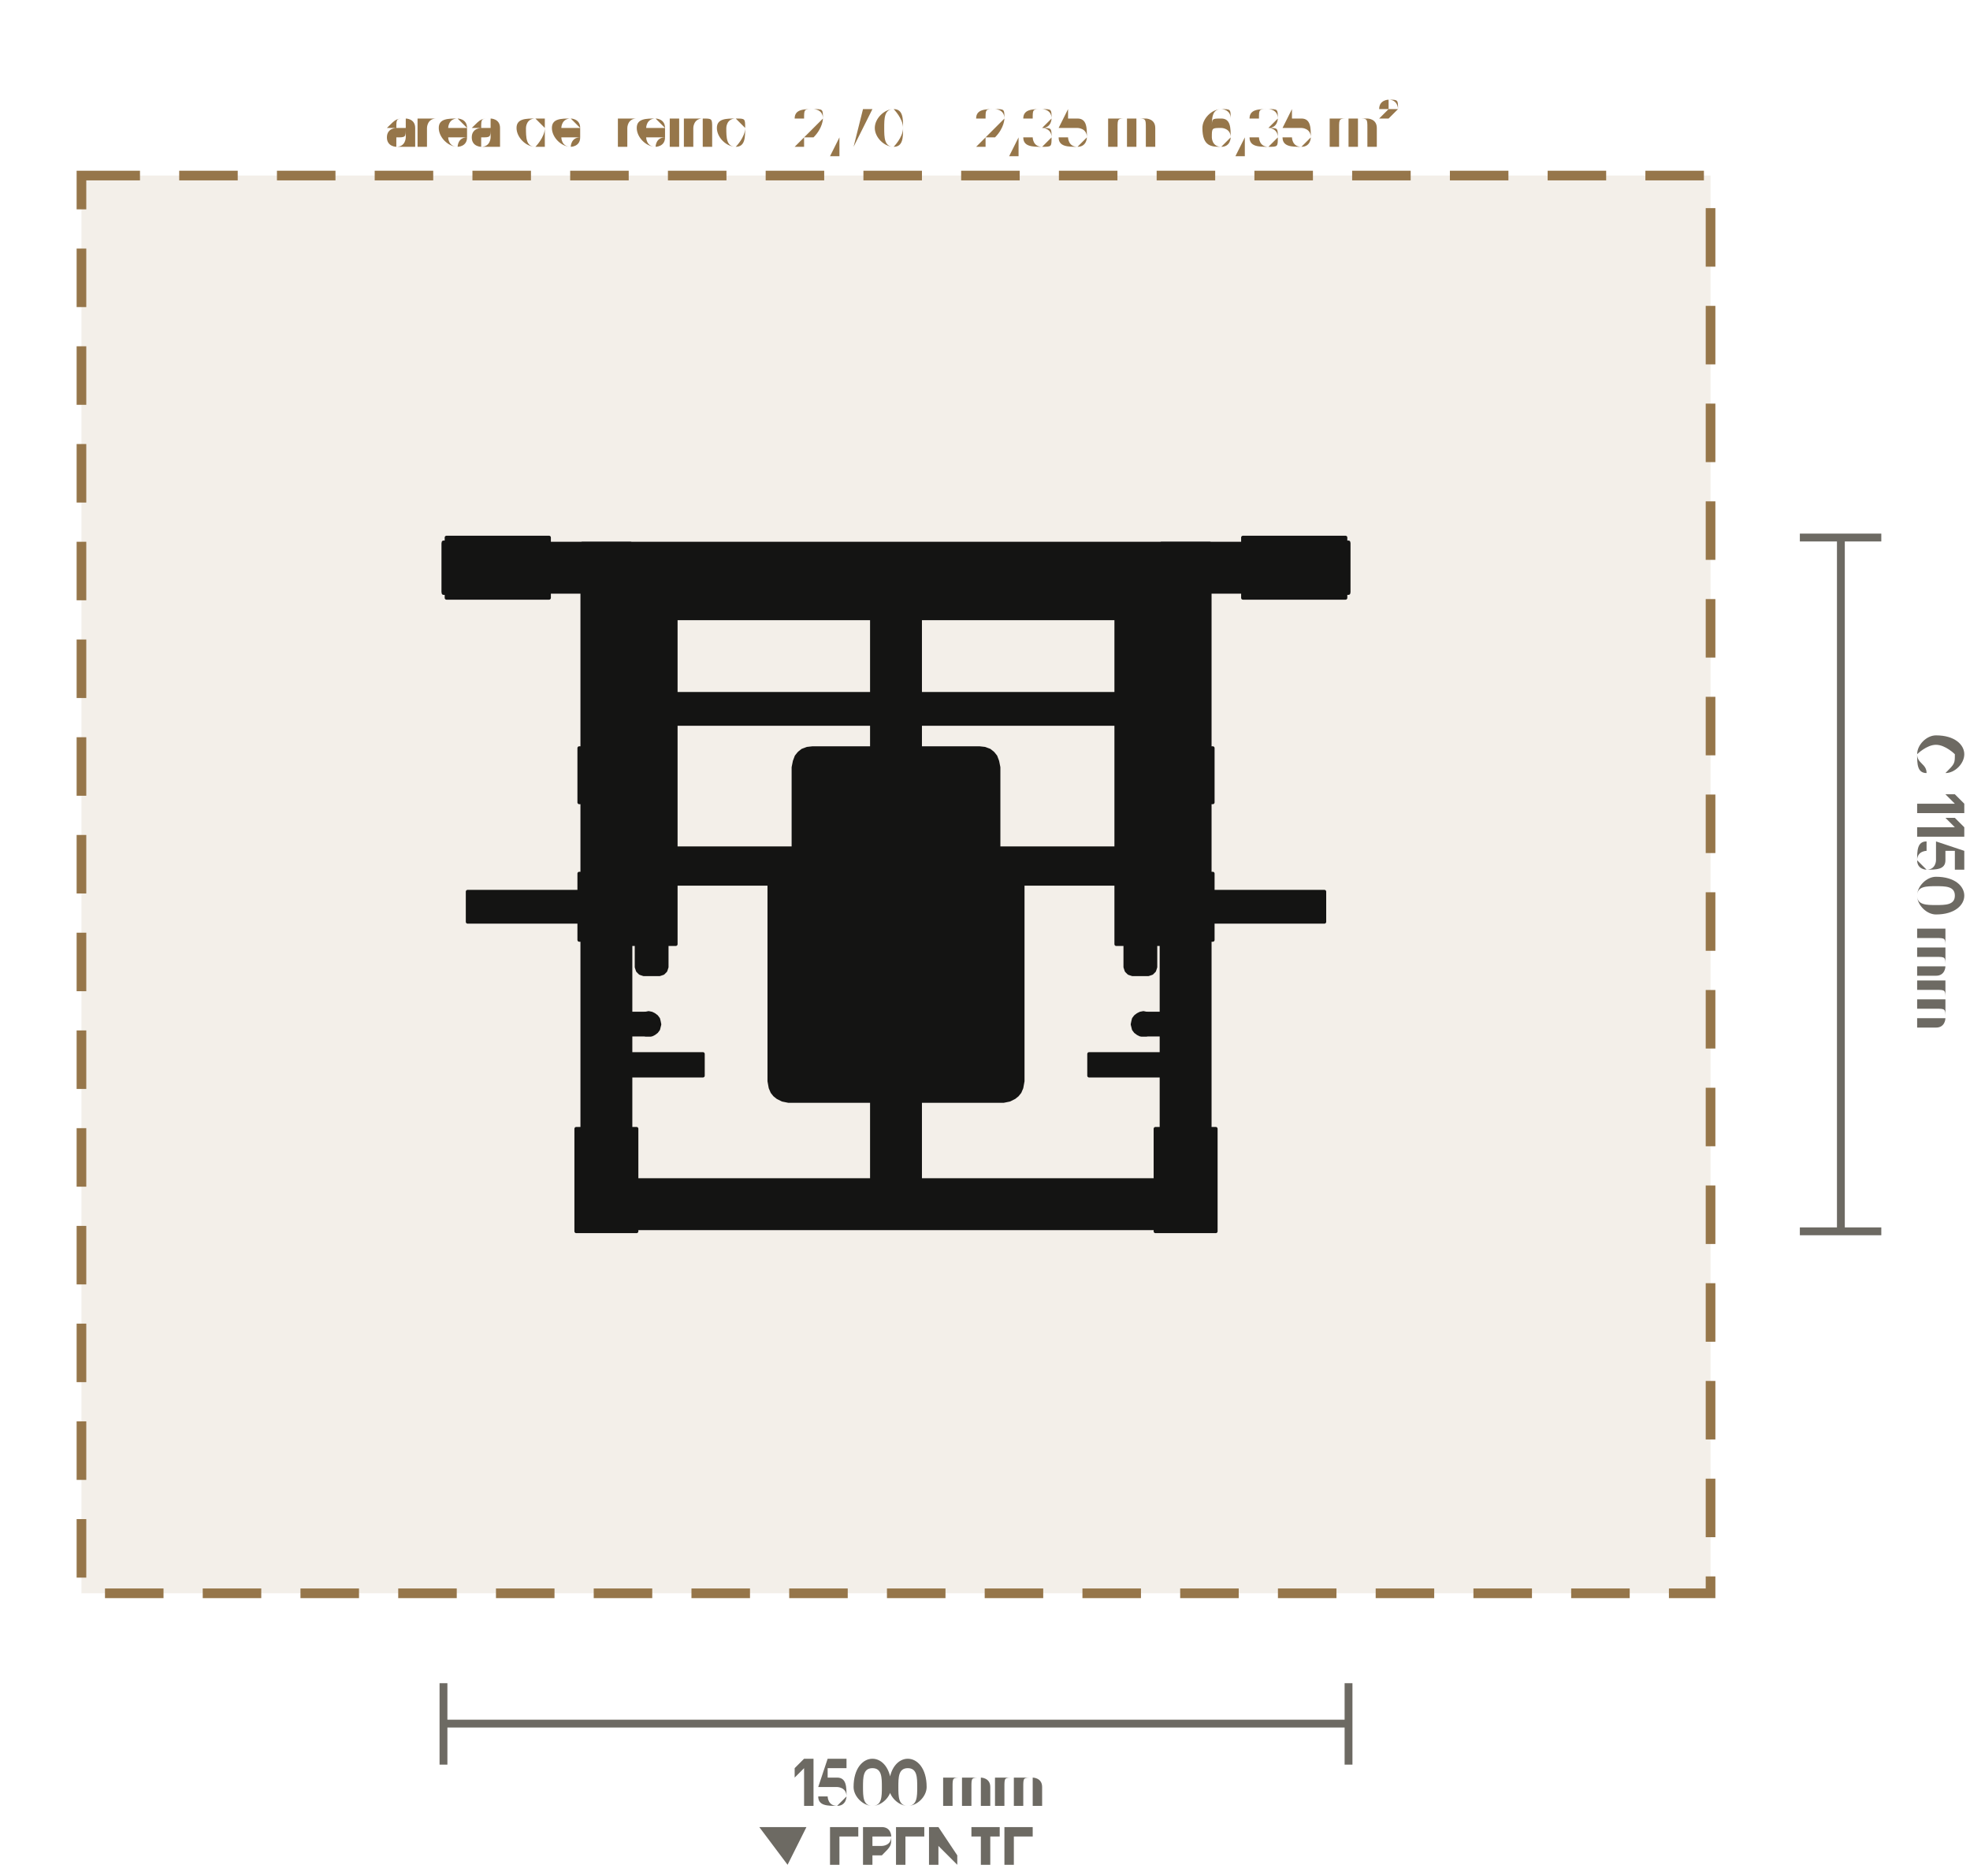
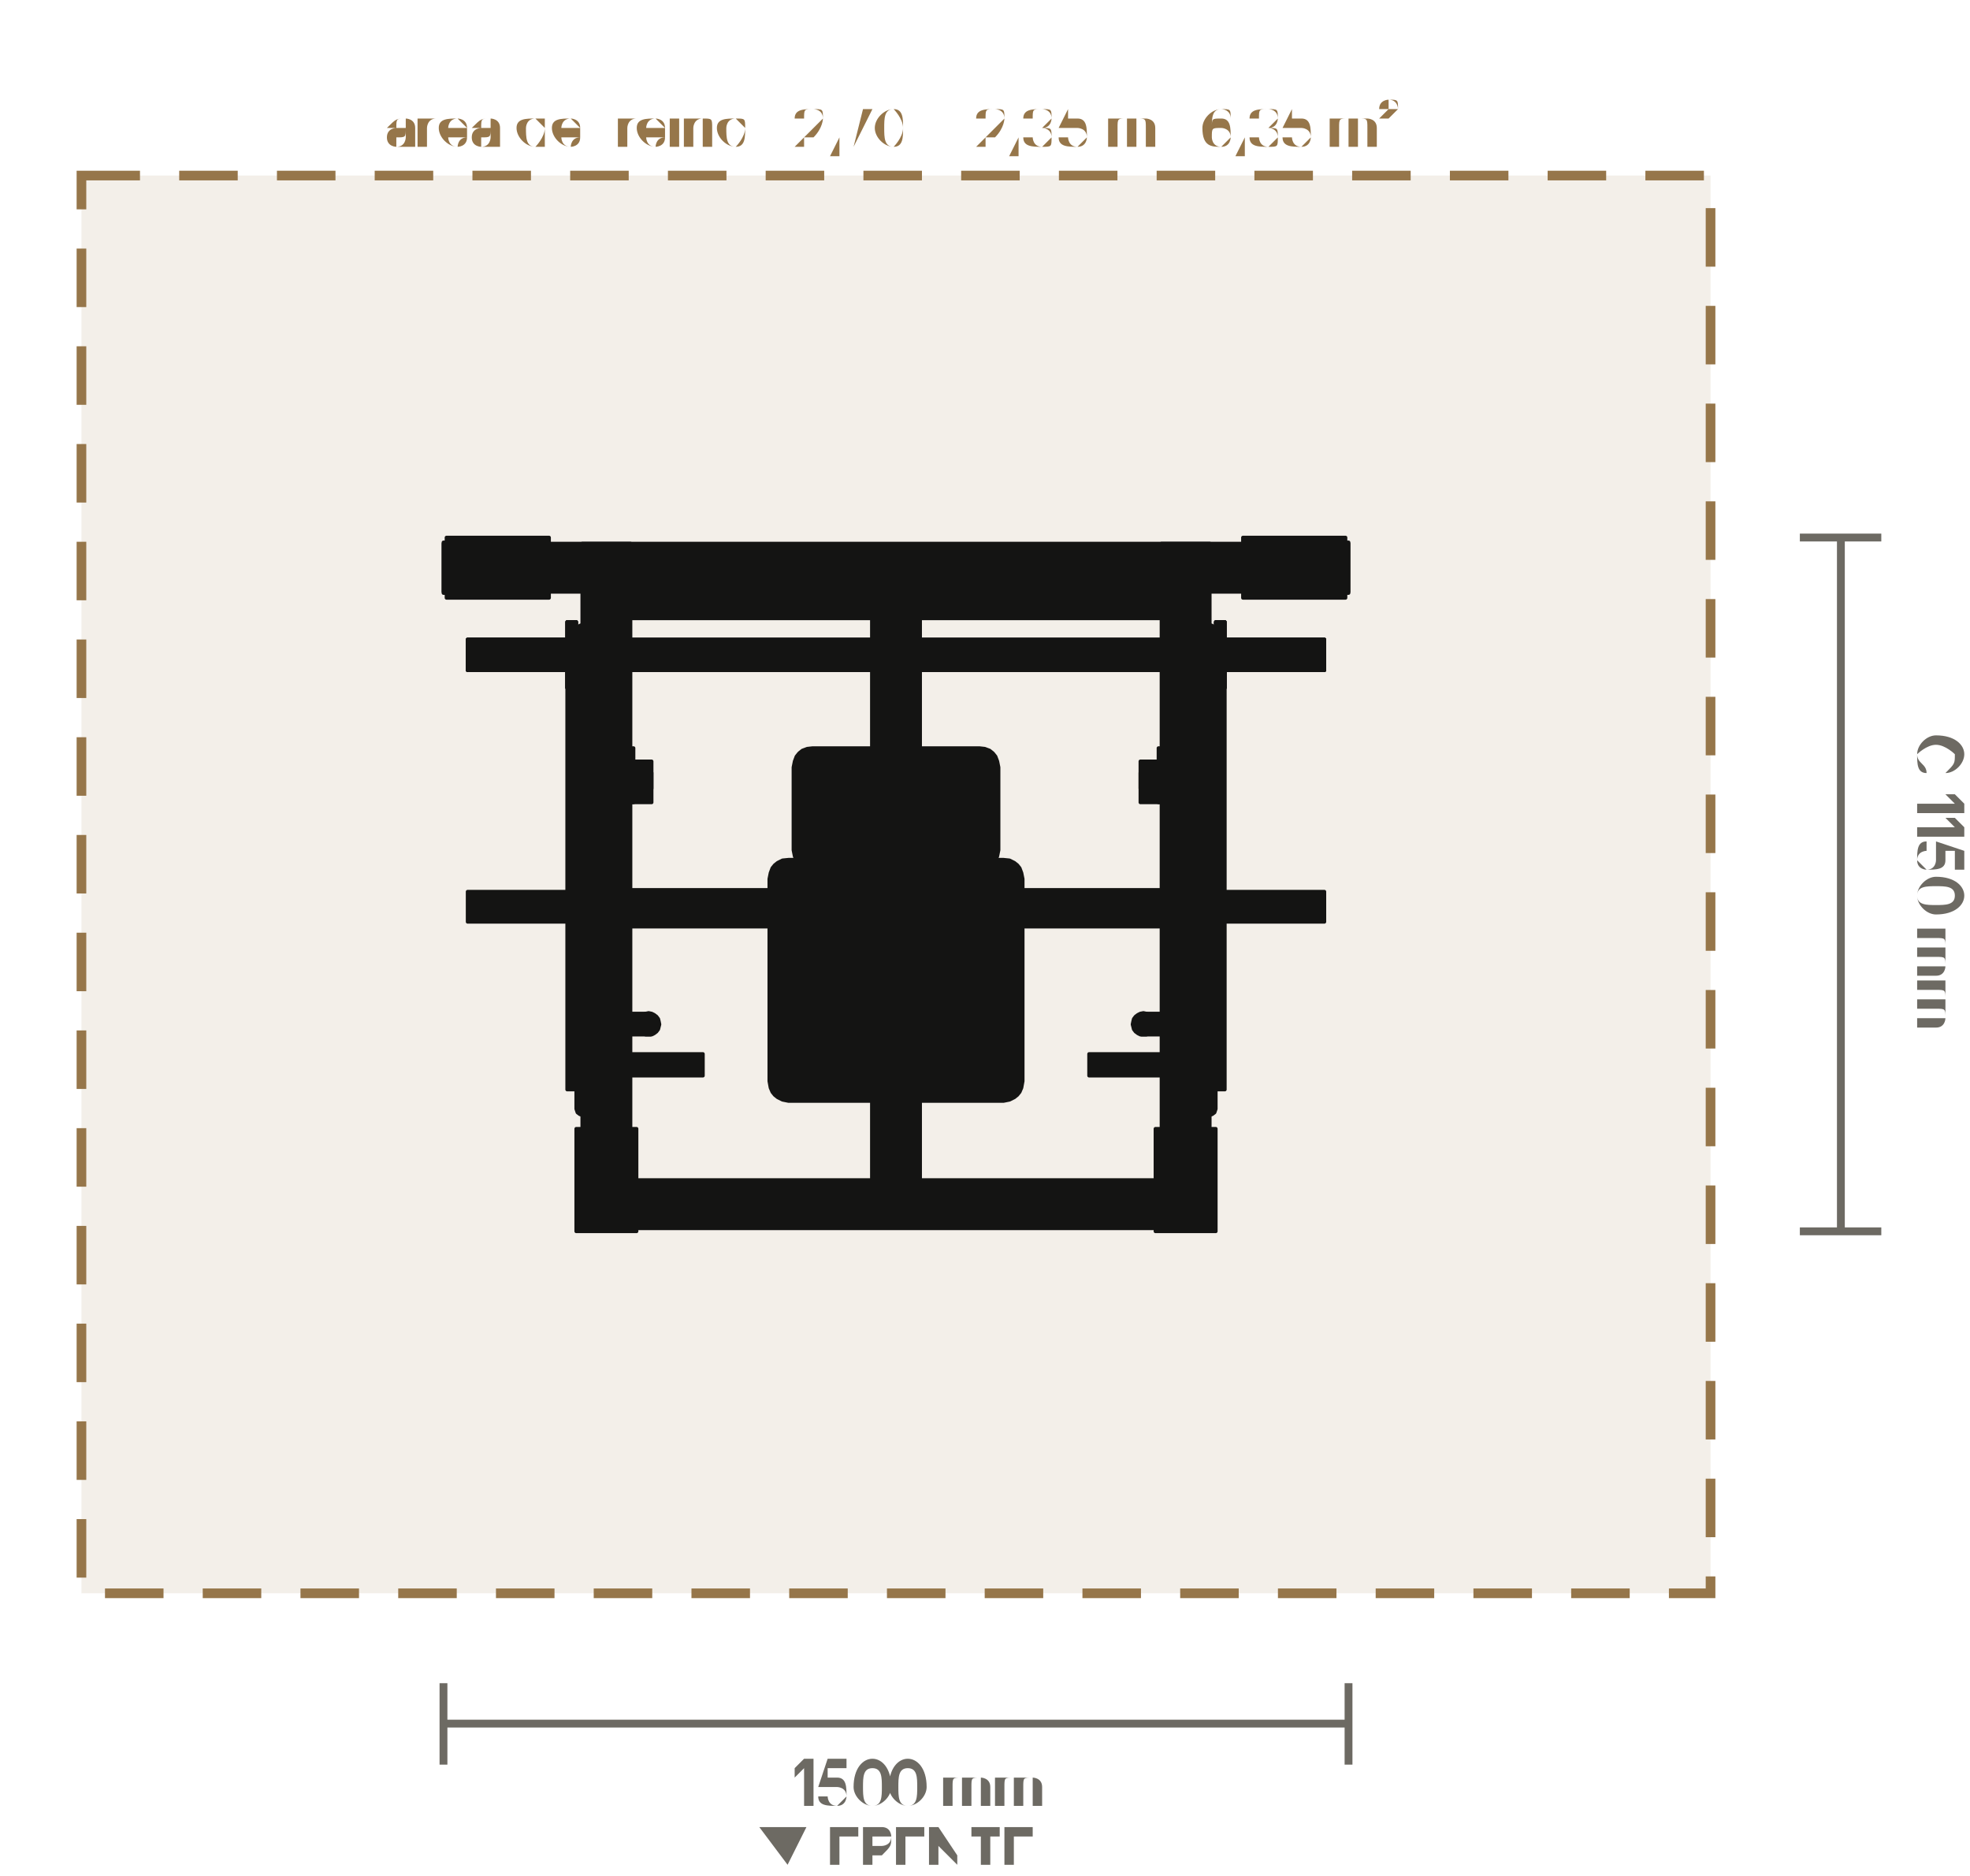
<svg xmlns="http://www.w3.org/2000/svg" viewBox="-1.485 -1.466 3.265 3.109" role="img" aria-label="Planta do Supino Vertical Aberto (LD-A014): 1500 × 1150 mm, com 60 cm de área de treino em volta" data-equipment="LD-A014" data-unit="m">
  <rect class="eq-zone" x="-1.35" y="-1.175" width="2.7" height="2.35" style="fill:#96764a;fill-opacity:.12;stroke:#96764a;stroke-width:0.016;stroke-dasharray:0.097 0.065" />
  <text class="eq-zone-label" x="0" y="-1.224" style="font-family:Barlow,Inter,Arial,sans-serif;font-size:0.092px;fill:#96764a;text-anchor:middle">área de treino · 2,70 × 2,35 m · 6,35 m²</text>
  <g class="eq-parts">
    <polygon class="eq-part" points="-0.52,-0.565 -0.44,-0.565 -0.44,0.57 -0.52,0.57" style="fill:#141413;stroke:#141413;stroke-width:0.006;stroke-linejoin:round" />
    <polygon class="eq-part" points="-0.745,-0.575 -0.575,-0.575 -0.575,-0.475 -0.745,-0.475" style="fill:#141413;stroke:#141413;stroke-width:0.006;stroke-linejoin:round" />
    <polygon class="eq-part" points="-0.726,-0.525 -0.726,-0.528 -0.725,-0.531 -0.723,-0.533 -0.721,-0.535 -0.718,-0.536 -0.715,-0.536 -0.712,-0.536 -0.71,-0.535 -0.707,-0.533 -0.706,-0.531 -0.704,-0.528 -0.704,-0.525 -0.704,-0.522 -0.706,-0.52 -0.707,-0.517 -0.71,-0.516 -0.712,-0.514 -0.715,-0.514 -0.718,-0.514 -0.721,-0.516 -0.723,-0.517 -0.725,-0.52 -0.726,-0.522" style="fill:#141413;stroke:#141413;stroke-width:0.006;stroke-linejoin:round" />
    <polygon class="eq-part" points="-0.616,-0.525 -0.616,-0.528 -0.615,-0.531 -0.613,-0.533 -0.611,-0.535 -0.608,-0.536 -0.605,-0.536 -0.602,-0.536 -0.6,-0.535 -0.597,-0.533 -0.596,-0.531 -0.594,-0.528 -0.594,-0.525 -0.594,-0.522 -0.596,-0.52 -0.597,-0.517 -0.6,-0.516 -0.602,-0.514 -0.605,-0.514 -0.608,-0.514 -0.611,-0.516 -0.613,-0.517 -0.615,-0.52 -0.616,-0.522" style="fill:#141413;stroke:#141413;stroke-width:0.006;stroke-linejoin:round" />
    <polygon class="eq-part" points="-0.53,0.405 -0.43,0.405 -0.43,0.575 -0.53,0.575" style="fill:#141413;stroke:#141413;stroke-width:0.006;stroke-linejoin:round" />
    <polygon class="eq-part" points="-0.491,0.435 -0.491,0.432 -0.489,0.43 -0.488,0.427 -0.485,0.426 -0.483,0.424 -0.48,0.424 -0.477,0.424 -0.474,0.426 -0.472,0.427 -0.47,0.43 -0.469,0.432 -0.469,0.435 -0.469,0.438 -0.47,0.441 -0.472,0.443 -0.474,0.445 -0.477,0.446 -0.48,0.446 -0.483,0.446 -0.485,0.445 -0.488,0.443 -0.489,0.441 -0.491,0.438" style="fill:#141413;stroke:#141413;stroke-width:0.006;stroke-linejoin:round" />
    <polygon class="eq-part" points="-0.491,0.545 -0.491,0.542 -0.489,0.54 -0.488,0.537 -0.485,0.536 -0.483,0.534 -0.48,0.534 -0.477,0.534 -0.474,0.536 -0.472,0.537 -0.47,0.54 -0.469,0.542 -0.469,0.545 -0.469,0.548 -0.47,0.551 -0.472,0.553 -0.474,0.555 -0.477,0.556 -0.48,0.556 -0.483,0.556 -0.485,0.555 -0.488,0.553 -0.489,0.551 -0.491,0.548" style="fill:#141413;stroke:#141413;stroke-width:0.006;stroke-linejoin:round" />
    <polygon class="eq-part" points="-0.75,-0.567 -0.738,-0.567 -0.738,-0.483 -0.75,-0.483" style="fill:#141413;stroke:#141413;stroke-width:0.006;stroke-linejoin:round" />
    <polygon class="eq-part" points="-0.522,0.558 -0.438,0.558 -0.438,0.57 -0.522,0.57" style="fill:#141413;stroke:#141413;stroke-width:0.006;stroke-linejoin:round" />
    <polygon class="eq-part" points="0.44,-0.565 0.52,-0.565 0.52,0.57 0.44,0.57" style="fill:#141413;stroke:#141413;stroke-width:0.006;stroke-linejoin:round" />
    <polygon class="eq-part" points="0.575,-0.575 0.745,-0.575 0.745,-0.475 0.575,-0.475" style="fill:#141413;stroke:#141413;stroke-width:0.006;stroke-linejoin:round" />
    <polygon class="eq-part" points="0.594,-0.525 0.594,-0.528 0.596,-0.531 0.597,-0.533 0.6,-0.535 0.602,-0.536 0.605,-0.536 0.608,-0.536 0.611,-0.535 0.613,-0.533 0.615,-0.531 0.616,-0.528 0.616,-0.525 0.616,-0.522 0.615,-0.52 0.613,-0.517 0.611,-0.516 0.608,-0.514 0.605,-0.514 0.602,-0.514 0.6,-0.516 0.597,-0.517 0.596,-0.52 0.594,-0.522" style="fill:#141413;stroke:#141413;stroke-width:0.006;stroke-linejoin:round" />
    <polygon class="eq-part" points="0.704,-0.525 0.704,-0.528 0.706,-0.531 0.707,-0.533 0.71,-0.535 0.712,-0.536 0.715,-0.536 0.718,-0.536 0.721,-0.535 0.723,-0.533 0.725,-0.531 0.726,-0.528 0.726,-0.525 0.726,-0.522 0.725,-0.52 0.723,-0.517 0.721,-0.516 0.718,-0.514 0.715,-0.514 0.712,-0.514 0.71,-0.516 0.707,-0.517 0.706,-0.52 0.704,-0.522" style="fill:#141413;stroke:#141413;stroke-width:0.006;stroke-linejoin:round" />
    <polygon class="eq-part" points="0.43,0.405 0.53,0.405 0.53,0.575 0.43,0.575" style="fill:#141413;stroke:#141413;stroke-width:0.006;stroke-linejoin:round" />
    <polygon class="eq-part" points="0.469,0.435 0.469,0.432 0.47,0.43 0.472,0.427 0.474,0.426 0.477,0.424 0.48,0.424 0.483,0.424 0.485,0.426 0.488,0.427 0.489,0.43 0.491,0.432 0.491,0.435 0.491,0.438 0.489,0.441 0.488,0.443 0.485,0.445 0.483,0.446 0.48,0.446 0.477,0.446 0.474,0.445 0.472,0.443 0.47,0.441 0.469,0.438" style="fill:#141413;stroke:#141413;stroke-width:0.006;stroke-linejoin:round" />
    <polygon class="eq-part" points="0.469,0.545 0.469,0.542 0.47,0.54 0.472,0.537 0.474,0.536 0.477,0.534 0.48,0.534 0.483,0.534 0.485,0.536 0.488,0.537 0.489,0.54 0.491,0.542 0.491,0.545 0.491,0.548 0.489,0.551 0.488,0.553 0.485,0.555 0.483,0.556 0.48,0.556 0.477,0.556 0.474,0.555 0.472,0.553 0.47,0.551 0.469,0.548" style="fill:#141413;stroke:#141413;stroke-width:0.006;stroke-linejoin:round" />
    <polygon class="eq-part" points="0.738,-0.567 0.75,-0.567 0.75,-0.483 0.738,-0.483" style="fill:#141413;stroke:#141413;stroke-width:0.006;stroke-linejoin:round" />
    <polygon class="eq-part" points="0.438,0.558 0.522,0.558 0.522,0.57 0.438,0.57" style="fill:#141413;stroke:#141413;stroke-width:0.006;stroke-linejoin:round" />
    <polygon class="eq-part" points="-0.75,-0.565 0.75,-0.565 0.75,-0.485 -0.75,-0.485" style="fill:#141413;stroke:#141413;stroke-width:0.006;stroke-linejoin:round" />
    <polygon class="eq-part" points="-0.48,0.49 0.48,0.49 0.48,0.57 -0.48,0.57" style="fill:#141413;stroke:#141413;stroke-width:0.006;stroke-linejoin:round" />
    <polygon class="eq-part" points="-0.04,-0.525 0.04,-0.525 0.04,0.53 -0.04,0.53" style="fill:#141413;stroke:#141413;stroke-width:0.006;stroke-linejoin:round" />
    <polygon class="eq-part" points="-0.035,0.136 -0.035,0.133 -0.033,0.13 -0.032,0.127 -0.029,0.125 -0.026,0.124 -0.023,0.124 0.023,0.124 0.026,0.124 0.029,0.125 0.032,0.127 0.033,0.13 0.035,0.133 0.035,0.136 0.035,0.182 0.035,0.185 0.033,0.188 0.032,0.19 0.029,0.192 0.026,0.193 0.023,0.194 -0.023,0.194 -0.026,0.193 -0.029,0.192 -0.032,0.19 -0.033,0.188 -0.035,0.185 -0.035,0.182" style="fill:#141413;stroke:#141413;stroke-width:0.006;stroke-linejoin:round" />
    <polygon class="eq-part" points="0.035,0.136 0.047,0.136 0.047,0.181 0.035,0.181" style="fill:#141413;stroke:#141413;stroke-width:0.006;stroke-linejoin:round" />
    <polygon class="eq-part" points="0.033,0.159 0.033,0.157 0.033,0.155 0.033,0.154 0.034,0.153 0.034,0.152 0.035,0.152 0.115,0.152 0.116,0.152 0.116,0.153 0.117,0.154 0.117,0.155 0.117,0.157 0.117,0.159 0.117,0.161 0.117,0.162 0.117,0.164 0.116,0.165 0.116,0.166 0.115,0.166 0.035,0.166 0.034,0.166 0.034,0.165 0.033,0.164 0.033,0.162 0.033,0.161" style="fill:#141413;stroke:#141413;stroke-width:0.006;stroke-linejoin:round" />
    <polygon class="eq-part" points="-0.21,-0.009 -0.208,-0.019 -0.205,-0.027 -0.201,-0.032 -0.196,-0.036 -0.188,-0.04 -0.178,-0.041 0.178,-0.041 0.188,-0.04 0.196,-0.036 0.201,-0.032 0.205,-0.027 0.208,-0.019 0.21,-0.009 0.21,0.326 0.208,0.337 0.205,0.344 0.201,0.349 0.196,0.353 0.188,0.357 0.178,0.359 -0.178,0.359 -0.188,0.357 -0.196,0.353 -0.201,0.349 -0.205,0.344 -0.208,0.337 -0.21,0.326" style="fill:#141413;stroke:#141413;stroke-width:0.006;stroke-linejoin:round" />
    <polygon class="eq-part" points="-0.17,-0.194 -0.168,-0.204 -0.165,-0.212 -0.161,-0.217 -0.16,-0.218 -0.155,-0.222 -0.147,-0.225 -0.138,-0.226 0.138,-0.226 0.147,-0.225 0.155,-0.222 0.16,-0.218 0.161,-0.217 0.165,-0.212 0.168,-0.204 0.17,-0.194 0.17,-0.057 0.168,-0.047 0.165,-0.039 0.161,-0.035 0.16,-0.034 0.155,-0.03 0.147,-0.026 0.138,-0.025 -0.138,-0.025 -0.147,-0.026 -0.155,-0.03 -0.16,-0.034 -0.161,-0.035 -0.165,-0.039 -0.168,-0.047 -0.17,-0.057" style="fill:#141413;stroke:#141413;stroke-width:0.006;stroke-linejoin:round" />
    <polygon class="eq-part" points="-0.03,-0.235 -0.028,-0.241 -0.024,-0.245 -0.018,-0.247 0.018,-0.247 0.024,-0.245 0.028,-0.241 0.03,-0.235 0.03,-0.103 0.028,-0.097 0.024,-0.093 0.018,-0.091 -0.018,-0.091 -0.024,-0.093 -0.028,-0.097 -0.03,-0.103" style="fill:#141413;stroke:#141413;stroke-width:0.006;stroke-linejoin:round" />
    <polygon class="eq-part" points="0.435,-0.226 0.525,-0.226 0.525,-0.136 0.435,-0.136" style="fill:#141413;stroke:#141413;stroke-width:0.006;stroke-linejoin:round" />
    <polygon class="eq-part" points="0.45,-0.192 0.452,-0.196 0.456,-0.199 0.462,-0.2 0.498,-0.2 0.504,-0.199 0.508,-0.196 0.51,-0.192 0.51,0.316 0.508,0.322 0.504,0.326 0.498,0.328 0.462,0.328 0.456,0.326 0.452,0.322 0.45,0.316" style="fill:#141413;stroke:#141413;stroke-width:0.006;stroke-linejoin:round" />
    <polygon class="eq-part" points="0.32,0.281 0.48,0.281 0.48,0.317 0.32,0.317" style="fill:#141413;stroke:#141413;stroke-width:0.006;stroke-linejoin:round" />
    <polygon class="eq-part" points="0.405,0.222 0.405,0.22 0.406,0.218 0.406,0.216 0.406,0.215 0.407,0.214 0.407,0.214 0.482,0.214 0.483,0.214 0.484,0.215 0.484,0.216 0.484,0.218 0.485,0.22 0.485,0.222 0.485,0.241 0.485,0.243 0.484,0.245 0.484,0.247 0.484,0.248 0.483,0.249 0.482,0.249 0.407,0.249 0.407,0.249 0.406,0.248 0.406,0.247 0.406,0.245 0.405,0.243 0.405,0.241" style="fill:#141413;stroke:#141413;stroke-width:0.006;stroke-linejoin:round" />
    <polygon class="eq-part" points="0.392,0.232 0.393,0.227 0.394,0.223 0.397,0.219 0.401,0.216 0.405,0.214 0.41,0.213 0.415,0.214 0.419,0.216 0.423,0.219 0.426,0.223 0.427,0.227 0.428,0.232 0.427,0.236 0.426,0.24 0.423,0.244 0.419,0.247 0.415,0.249 0.41,0.249 0.405,0.249 0.401,0.247 0.397,0.244 0.394,0.24 0.393,0.236" style="fill:#141413;stroke:#141413;stroke-width:0.006;stroke-linejoin:round" />
    <polygon class="eq-part" points="0.51,-0.018 0.525,-0.018 0.525,0.092 0.51,0.092" style="fill:#141413;stroke:#141413;stroke-width:0.006;stroke-linejoin:round" />
    <polygon class="eq-part" points="0.525,0.012 0.71,0.012 0.71,0.062 0.525,0.062" style="fill:#141413;stroke:#141413;stroke-width:0.006;stroke-linejoin:round" />
    <polygon class="eq-part" points="-0.525,-0.226 -0.435,-0.226 -0.435,-0.136 -0.525,-0.136" style="fill:#141413;stroke:#141413;stroke-width:0.006;stroke-linejoin:round" />
    <polygon class="eq-part" points="-0.51,-0.192 -0.508,-0.196 -0.504,-0.199 -0.498,-0.2 -0.462,-0.2 -0.456,-0.199 -0.452,-0.196 -0.45,-0.192 -0.45,0.316 -0.452,0.322 -0.456,0.326 -0.462,0.328 -0.498,0.328 -0.504,0.326 -0.508,0.322 -0.51,0.316" style="fill:#141413;stroke:#141413;stroke-width:0.006;stroke-linejoin:round" />
    <polygon class="eq-part" points="-0.48,0.281 -0.32,0.281 -0.32,0.317 -0.48,0.317" style="fill:#141413;stroke:#141413;stroke-width:0.006;stroke-linejoin:round" />
    <polygon class="eq-part" points="-0.485,0.222 -0.485,0.22 -0.484,0.218 -0.484,0.216 -0.484,0.215 -0.483,0.214 -0.482,0.214 -0.407,0.214 -0.407,0.214 -0.406,0.215 -0.406,0.216 -0.406,0.218 -0.405,0.22 -0.405,0.222 -0.405,0.241 -0.405,0.243 -0.406,0.245 -0.406,0.247 -0.406,0.248 -0.407,0.249 -0.407,0.249 -0.482,0.249 -0.483,0.249 -0.484,0.248 -0.484,0.247 -0.484,0.245 -0.485,0.243 -0.485,0.241" style="fill:#141413;stroke:#141413;stroke-width:0.006;stroke-linejoin:round" />
    <polygon class="eq-part" points="-0.428,0.232 -0.427,0.227 -0.426,0.223 -0.423,0.219 -0.419,0.216 -0.415,0.214 -0.41,0.213 -0.405,0.214 -0.401,0.216 -0.397,0.219 -0.394,0.223 -0.393,0.227 -0.392,0.232 -0.393,0.236 -0.394,0.24 -0.397,0.244 -0.401,0.247 -0.405,0.249 -0.41,0.249 -0.415,0.249 -0.419,0.247 -0.423,0.244 -0.426,0.24 -0.427,0.236" style="fill:#141413;stroke:#141413;stroke-width:0.006;stroke-linejoin:round" />
    <polygon class="eq-part" points="-0.525,-0.018 -0.51,-0.018 -0.51,0.092 -0.525,0.092" style="fill:#141413;stroke:#141413;stroke-width:0.006;stroke-linejoin:round" />
    <polygon class="eq-part" points="-0.71,0.012 -0.525,0.012 -0.525,0.062 -0.71,0.062" style="fill:#141413;stroke:#141413;stroke-width:0.006;stroke-linejoin:round" />
-     <polygon class="eq-part" points="0.38,-0.069 0.382,-0.074 0.386,-0.079 0.392,-0.081 0.418,-0.081 0.424,-0.079 0.428,-0.074 0.43,-0.069 0.43,0.137 0.428,0.143 0.424,0.147 0.418,0.149 0.392,0.149 0.386,0.147 0.382,0.143 0.38,0.137" style="fill:#141413;stroke:#141413;stroke-width:0.006;stroke-linejoin:round" />
-     <polygon class="eq-part" points="0.38,-0.552 0.382,-0.558 0.386,-0.562 0.392,-0.564 0.418,-0.564 0.424,-0.562 0.428,-0.558 0.43,-0.552 0.43,-0.253 0.428,-0.246 0.424,-0.242 0.418,-0.24 0.392,-0.24 0.386,-0.242 0.382,-0.246 0.38,-0.253" style="fill:#141413;stroke:#141413;stroke-width:0.006;stroke-linejoin:round" />
-     <polygon class="eq-part" points="0.38,-0.29 0.43,-0.29 0.43,-0.03 0.38,-0.03" style="fill:#141413;stroke:#141413;stroke-width:0.006;stroke-linejoin:round" />
-     <polygon class="eq-part" points="0.38,-0.341 0.43,-0.341 0.43,0.019 0.38,0.019" style="fill:#141413;stroke:#141413;stroke-width:0.006;stroke-linejoin:round" />
-     <polygon class="eq-part" points="0.365,-0.515 0.445,-0.515 0.445,0.099 0.365,0.099" style="fill:#141413;stroke:#141413;stroke-width:0.006;stroke-linejoin:round" />
-     <polygon class="eq-part" points="-0.43,-0.069 -0.428,-0.074 -0.424,-0.079 -0.418,-0.081 -0.392,-0.081 -0.386,-0.079 -0.382,-0.074 -0.38,-0.069 -0.38,0.137 -0.382,0.143 -0.386,0.147 -0.392,0.149 -0.418,0.149 -0.424,0.147 -0.428,0.143 -0.43,0.137" style="fill:#141413;stroke:#141413;stroke-width:0.006;stroke-linejoin:round" />
-     <polygon class="eq-part" points="-0.43,-0.552 -0.428,-0.558 -0.424,-0.562 -0.418,-0.564 -0.392,-0.564 -0.386,-0.562 -0.382,-0.558 -0.38,-0.552 -0.38,-0.253 -0.382,-0.246 -0.386,-0.242 -0.392,-0.24 -0.418,-0.24 -0.424,-0.242 -0.428,-0.246 -0.43,-0.253" style="fill:#141413;stroke:#141413;stroke-width:0.006;stroke-linejoin:round" />
-     <polygon class="eq-part" points="-0.43,-0.29 -0.38,-0.29 -0.38,-0.03 -0.43,-0.03" style="fill:#141413;stroke:#141413;stroke-width:0.006;stroke-linejoin:round" />
-     <polygon class="eq-part" points="-0.43,-0.341 -0.38,-0.341 -0.38,0.019 -0.43,0.019" style="fill:#141413;stroke:#141413;stroke-width:0.006;stroke-linejoin:round" />
-     <polygon class="eq-part" points="-0.445,-0.515 -0.365,-0.515 -0.365,0.099 -0.445,0.099" style="fill:#141413;stroke:#141413;stroke-width:0.006;stroke-linejoin:round" />
-     <polygon class="eq-part" points="-0.405,-0.06 0.405,-0.06 0.405,-0.001 -0.405,-0.001" style="fill:#141413;stroke:#141413;stroke-width:0.006;stroke-linejoin:round" />
-     <polygon class="eq-part" points="-0.405,-0.316 0.405,-0.316 0.405,-0.266 -0.405,-0.266" style="fill:#141413;stroke:#141413;stroke-width:0.006;stroke-linejoin:round" />
+     <polygon class="eq-part" points="0.48,-0.418 0.48,-0.422 0.482,-0.424 0.483,-0.427 0.486,-0.429 0.489,-0.43 0.492,-0.43 0.518,-0.43 0.521,-0.43 0.524,-0.429 0.526,-0.427 0.528,-0.424 0.53,-0.422 0.53,-0.418 0.53,-0.343 0.53,-0.339 0.528,-0.337 0.526,-0.334 0.524,-0.332 0.521,-0.331 0.518,-0.331 0.492,-0.331 0.489,-0.331 0.486,-0.332 0.483,-0.334 0.482,-0.337 0.48,-0.339 0.48,-0.343" style="fill:#141413;stroke:#141413;stroke-width:0.006;stroke-linejoin:round" />
+     <polygon class="eq-part" points="0.48,-0.149 0.482,-0.155 0.486,-0.16 0.492,-0.161 0.518,-0.161 0.524,-0.16 0.528,-0.155 0.53,-0.149 0.53,0.372 0.528,0.378 0.524,0.381 0.518,0.383 0.492,0.383 0.486,0.381 0.482,0.378 0.48,0.372" style="fill:#141413;stroke:#141413;stroke-width:0.006;stroke-linejoin:round" />
+     <polygon class="eq-part" points="0.48,-0.381 0.53,-0.381 0.53,0.04 0.48,0.04" style="fill:#141413;stroke:#141413;stroke-width:0.006;stroke-linejoin:round" />
+     <polygon class="eq-part" points="0.48,-0.381 0.53,-0.381 0.53,0.058 0.48,0.058" style="fill:#141413;stroke:#141413;stroke-width:0.006;stroke-linejoin:round" />
+     <polygon class="eq-part" points="0.48,-0.381 0.53,-0.381 0.53,-0.062 0.48,-0.062" style="fill:#141413;stroke:#141413;stroke-width:0.006;stroke-linejoin:round" />
+     <polygon class="eq-part" points="0.465,-0.381 0.545,-0.381 0.545,0.34 0.465,0.34" style="fill:#141413;stroke:#141413;stroke-width:0.006;stroke-linejoin:round" />
+     <polygon class="eq-part" points="0.53,-0.435 0.545,-0.435 0.545,-0.326 0.53,-0.326" style="fill:#141413;stroke:#141413;stroke-width:0.006;stroke-linejoin:round" />
+     <polygon class="eq-part" points="0.545,-0.406 0.71,-0.406 0.71,-0.355 0.545,-0.355" style="fill:#141413;stroke:#141413;stroke-width:0.006;stroke-linejoin:round" />
+     <polygon class="eq-part" points="0.53,-0.435 0.545,-0.435 0.545,-0.326 0.53,-0.326" style="fill:#141413;stroke:#141413;stroke-width:0.006;stroke-linejoin:round" />
+     <polygon class="eq-part" points="0.545,-0.406 0.71,-0.406 0.71,-0.355 0.545,-0.355" style="fill:#141413;stroke:#141413;stroke-width:0.006;stroke-linejoin:round" />
+     <polygon class="eq-part" points="0.53,-0.435 0.545,-0.435 0.545,-0.326 0.53,-0.326" style="fill:#141413;stroke:#141413;stroke-width:0.006;stroke-linejoin:round" />
+     <polygon class="eq-part" points="0.545,-0.406 0.71,-0.406 0.71,-0.355 0.545,-0.355" style="fill:#141413;stroke:#141413;stroke-width:0.006;stroke-linejoin:round" />
+     <polygon class="eq-part" points="0.405,-0.185 0.505,-0.185 0.505,-0.136 0.405,-0.136" style="fill:#141413;stroke:#141413;stroke-width:0.006;stroke-linejoin:round" />
+     <polygon class="eq-part" points="-0.53,-0.418 -0.53,-0.422 -0.528,-0.424 -0.526,-0.427 -0.524,-0.429 -0.521,-0.43 -0.518,-0.43 -0.492,-0.43 -0.489,-0.43 -0.486,-0.429 -0.483,-0.427 -0.482,-0.424 -0.48,-0.422 -0.48,-0.418 -0.48,-0.343 -0.48,-0.339 -0.482,-0.337 -0.483,-0.334 -0.486,-0.332 -0.489,-0.331 -0.492,-0.331 -0.518,-0.331 -0.521,-0.331 -0.524,-0.332 -0.526,-0.334 -0.528,-0.337 -0.53,-0.339 -0.53,-0.343" style="fill:#141413;stroke:#141413;stroke-width:0.006;stroke-linejoin:round" />
+     <polygon class="eq-part" points="-0.53,-0.149 -0.528,-0.155 -0.524,-0.16 -0.518,-0.161 -0.492,-0.161 -0.486,-0.16 -0.482,-0.155 -0.48,-0.149 -0.48,0.372 -0.482,0.378 -0.486,0.381 -0.492,0.383 -0.518,0.383 -0.524,0.381 -0.528,0.378 -0.53,0.372" style="fill:#141413;stroke:#141413;stroke-width:0.006;stroke-linejoin:round" />
+     <polygon class="eq-part" points="-0.53,-0.381 -0.48,-0.381 -0.48,0.04 -0.53,0.04" style="fill:#141413;stroke:#141413;stroke-width:0.006;stroke-linejoin:round" />
+     <polygon class="eq-part" points="-0.53,-0.381 -0.48,-0.381 -0.48,0.058 -0.53,0.058" style="fill:#141413;stroke:#141413;stroke-width:0.006;stroke-linejoin:round" />
+     <polygon class="eq-part" points="-0.53,-0.381 -0.48,-0.381 -0.48,-0.062 -0.53,-0.062" style="fill:#141413;stroke:#141413;stroke-width:0.006;stroke-linejoin:round" />
+     <polygon class="eq-part" points="-0.545,-0.381 -0.465,-0.381 -0.465,0.34 -0.545,0.34" style="fill:#141413;stroke:#141413;stroke-width:0.006;stroke-linejoin:round" />
+     <polygon class="eq-part" points="-0.545,-0.435 -0.53,-0.435 -0.53,-0.326 -0.545,-0.326" style="fill:#141413;stroke:#141413;stroke-width:0.006;stroke-linejoin:round" />
+     <polygon class="eq-part" points="-0.71,-0.406 -0.545,-0.406 -0.545,-0.355 -0.71,-0.355" style="fill:#141413;stroke:#141413;stroke-width:0.006;stroke-linejoin:round" />
+     <polygon class="eq-part" points="-0.545,-0.435 -0.53,-0.435 -0.53,-0.326 -0.545,-0.326" style="fill:#141413;stroke:#141413;stroke-width:0.006;stroke-linejoin:round" />
+     <polygon class="eq-part" points="-0.71,-0.406 -0.545,-0.406 -0.545,-0.355 -0.71,-0.355" style="fill:#141413;stroke:#141413;stroke-width:0.006;stroke-linejoin:round" />
+     <polygon class="eq-part" points="-0.545,-0.435 -0.53,-0.435 -0.53,-0.326 -0.545,-0.326" style="fill:#141413;stroke:#141413;stroke-width:0.006;stroke-linejoin:round" />
+     <polygon class="eq-part" points="-0.71,-0.406 -0.545,-0.406 -0.545,-0.355 -0.71,-0.355" style="fill:#141413;stroke:#141413;stroke-width:0.006;stroke-linejoin:round" />
+     <polygon class="eq-part" points="-0.505,-0.185 -0.405,-0.185 -0.405,-0.136 -0.505,-0.136" style="fill:#141413;stroke:#141413;stroke-width:0.006;stroke-linejoin:round" />
+     <polygon class="eq-part" points="-0.505,0.009 0.505,0.009 0.505,0.07 -0.505,0.07" style="fill:#141413;stroke:#141413;stroke-width:0.006;stroke-linejoin:round" />
+     <polygon class="eq-part" points="-0.505,-0.406 0.505,-0.406 0.505,-0.355 -0.505,-0.355" style="fill:#141413;stroke:#141413;stroke-width:0.006;stroke-linejoin:round" />
+     <polygon class="eq-part" points="-0.505,-0.406 0.505,-0.406 0.505,-0.355 -0.505,-0.355" style="fill:#141413;stroke:#141413;stroke-width:0.006;stroke-linejoin:round" />
    <polygon class="eq-part" points="0.405,-0.204 0.45,-0.204 0.45,-0.159 0.405,-0.159" style="fill:#141413;stroke:#141413;stroke-width:0.006;stroke-linejoin:round" />
    <polygon class="eq-part" points="-0.45,-0.204 -0.405,-0.204 -0.405,-0.159 -0.45,-0.159" style="fill:#141413;stroke:#141413;stroke-width:0.006;stroke-linejoin:round" />
    <polygon class="eq-part" points="-0.48,-0.521 0.48,-0.521 0.48,-0.441 -0.48,-0.441" style="fill:#141413;stroke:#141413;stroke-width:0.006;stroke-linejoin:round" />
    <polygon class="eq-part" points="0.445,-0.561 0.457,-0.561 0.457,-0.401 0.445,-0.401" style="fill:#141413;stroke:#141413;stroke-width:0.006;stroke-linejoin:round" />
    <polygon class="eq-part" points="0.457,-0.542 0.465,-0.542 0.465,-0.52 0.457,-0.52" style="fill:#141413;stroke:#141413;stroke-width:0.006;stroke-linejoin:round" />
    <polygon class="eq-part" points="0.457,-0.442 0.465,-0.442 0.465,-0.42 0.457,-0.42" style="fill:#141413;stroke:#141413;stroke-width:0.006;stroke-linejoin:round" />
    <polygon class="eq-part" points="-0.457,-0.561 -0.445,-0.561 -0.445,-0.401 -0.457,-0.401" style="fill:#141413;stroke:#141413;stroke-width:0.006;stroke-linejoin:round" />
    <polygon class="eq-part" points="-0.465,-0.542 -0.457,-0.542 -0.457,-0.52 -0.465,-0.52" style="fill:#141413;stroke:#141413;stroke-width:0.006;stroke-linejoin:round" />
    <polygon class="eq-part" points="-0.465,-0.442 -0.457,-0.442 -0.457,-0.42 -0.465,-0.42" style="fill:#141413;stroke:#141413;stroke-width:0.006;stroke-linejoin:round" />
  </g>
  <line class="eq-dim" x1="-0.75" y1="1.391" x2="0.75" y2="1.391" style="stroke:#6d6a63;stroke-width:0.013" />
  <line class="eq-dim" x1="-0.75" y1="1.324" x2="-0.75" y2="1.459" style="stroke:#6d6a63;stroke-width:0.013" />
  <line class="eq-dim" x1="0.75" y1="1.324" x2="0.75" y2="1.459" style="stroke:#6d6a63;stroke-width:0.013" />
  <text class="eq-text" x="0" y="1.527" style="font-family:Barlow,Inter,Arial,sans-serif;font-size:0.097px;fill:#6d6a63;text-anchor:middle">L 1500 mm</text>
  <line class="eq-dim" x1="1.566" y1="-0.575" x2="1.566" y2="0.575" style="stroke:#6d6a63;stroke-width:0.013" />
  <line class="eq-dim" x1="1.498" y1="-0.575" x2="1.633" y2="-0.575" style="stroke:#6d6a63;stroke-width:0.013" />
  <line class="eq-dim" x1="1.498" y1="0.575" x2="1.633" y2="0.575" style="stroke:#6d6a63;stroke-width:0.013" />
  <text class="eq-text" x="1.692" y="0" transform="rotate(90 1.6924 0)" style="font-family:Barlow,Inter,Arial,sans-serif;font-size:0.097px;fill:#6d6a63;text-anchor:middle">C 1150 mm</text>
  <text class="eq-text" x="0" y="1.624" style="font-family:Barlow,Inter,Arial,sans-serif;font-size:0.097px;fill:#6d6a63;text-anchor:middle;font-size:0.078px;letter-spacing:.1em">▼ FRENTE</text>
</svg>
